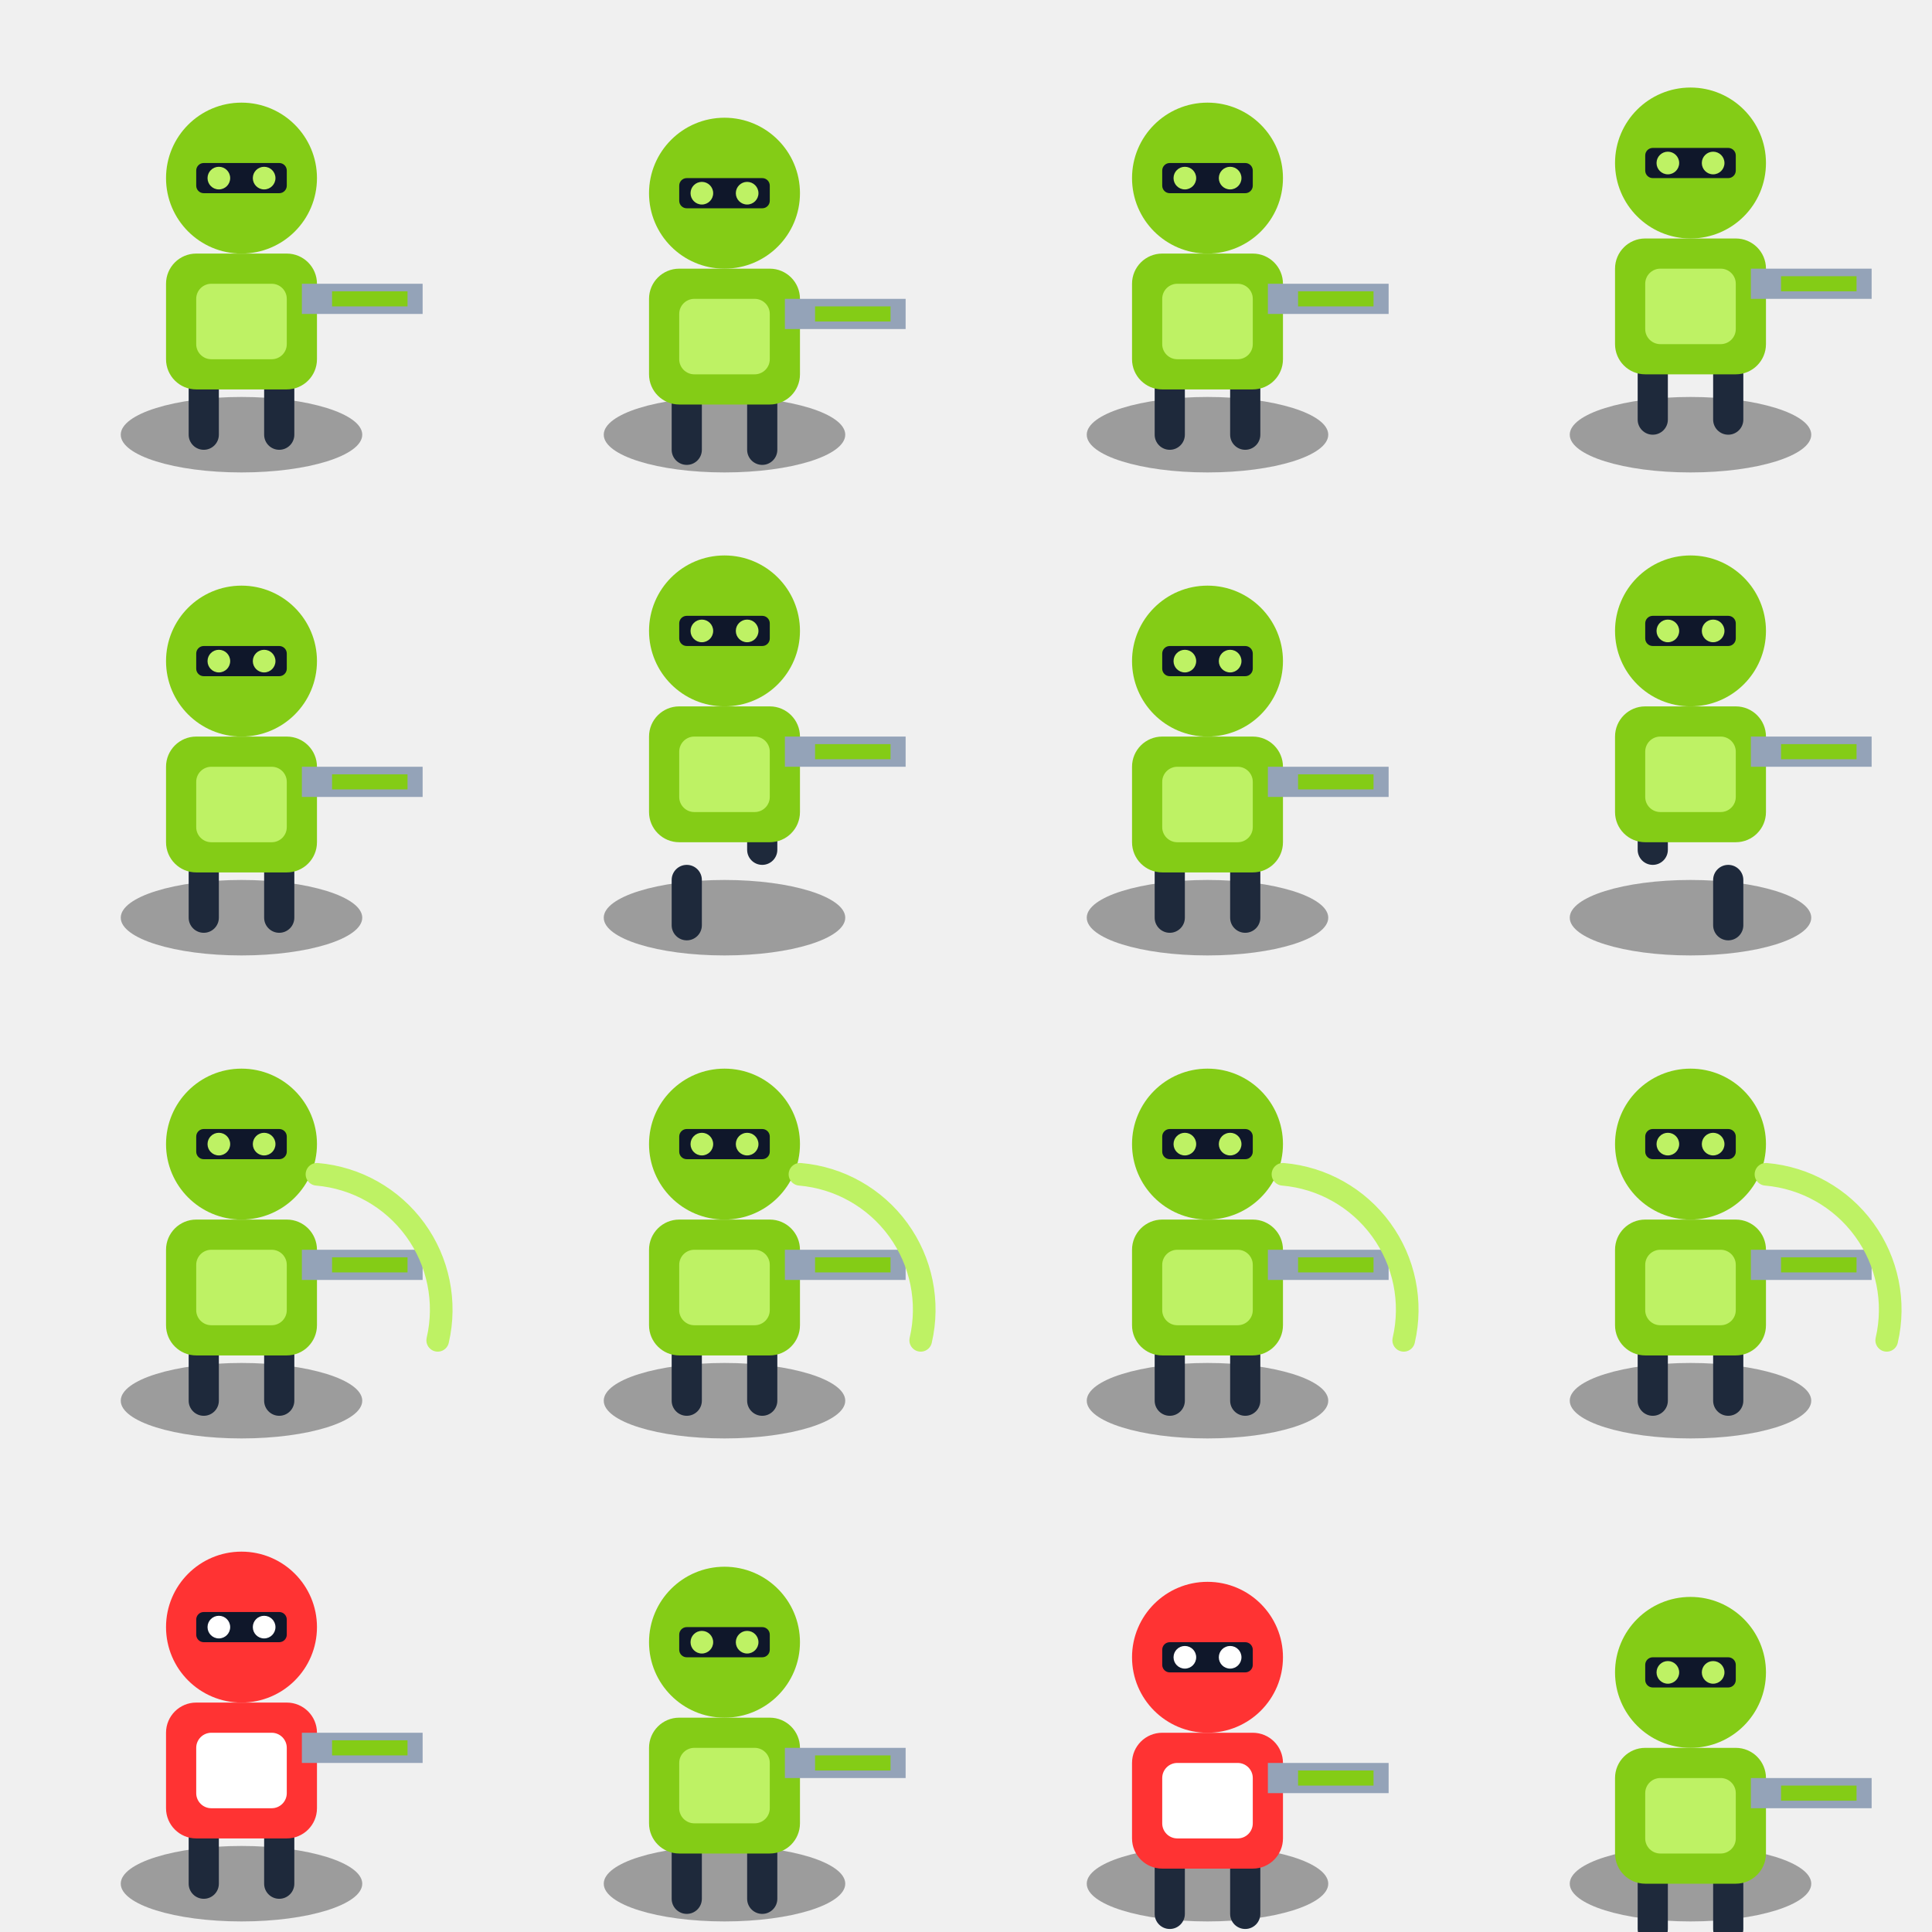
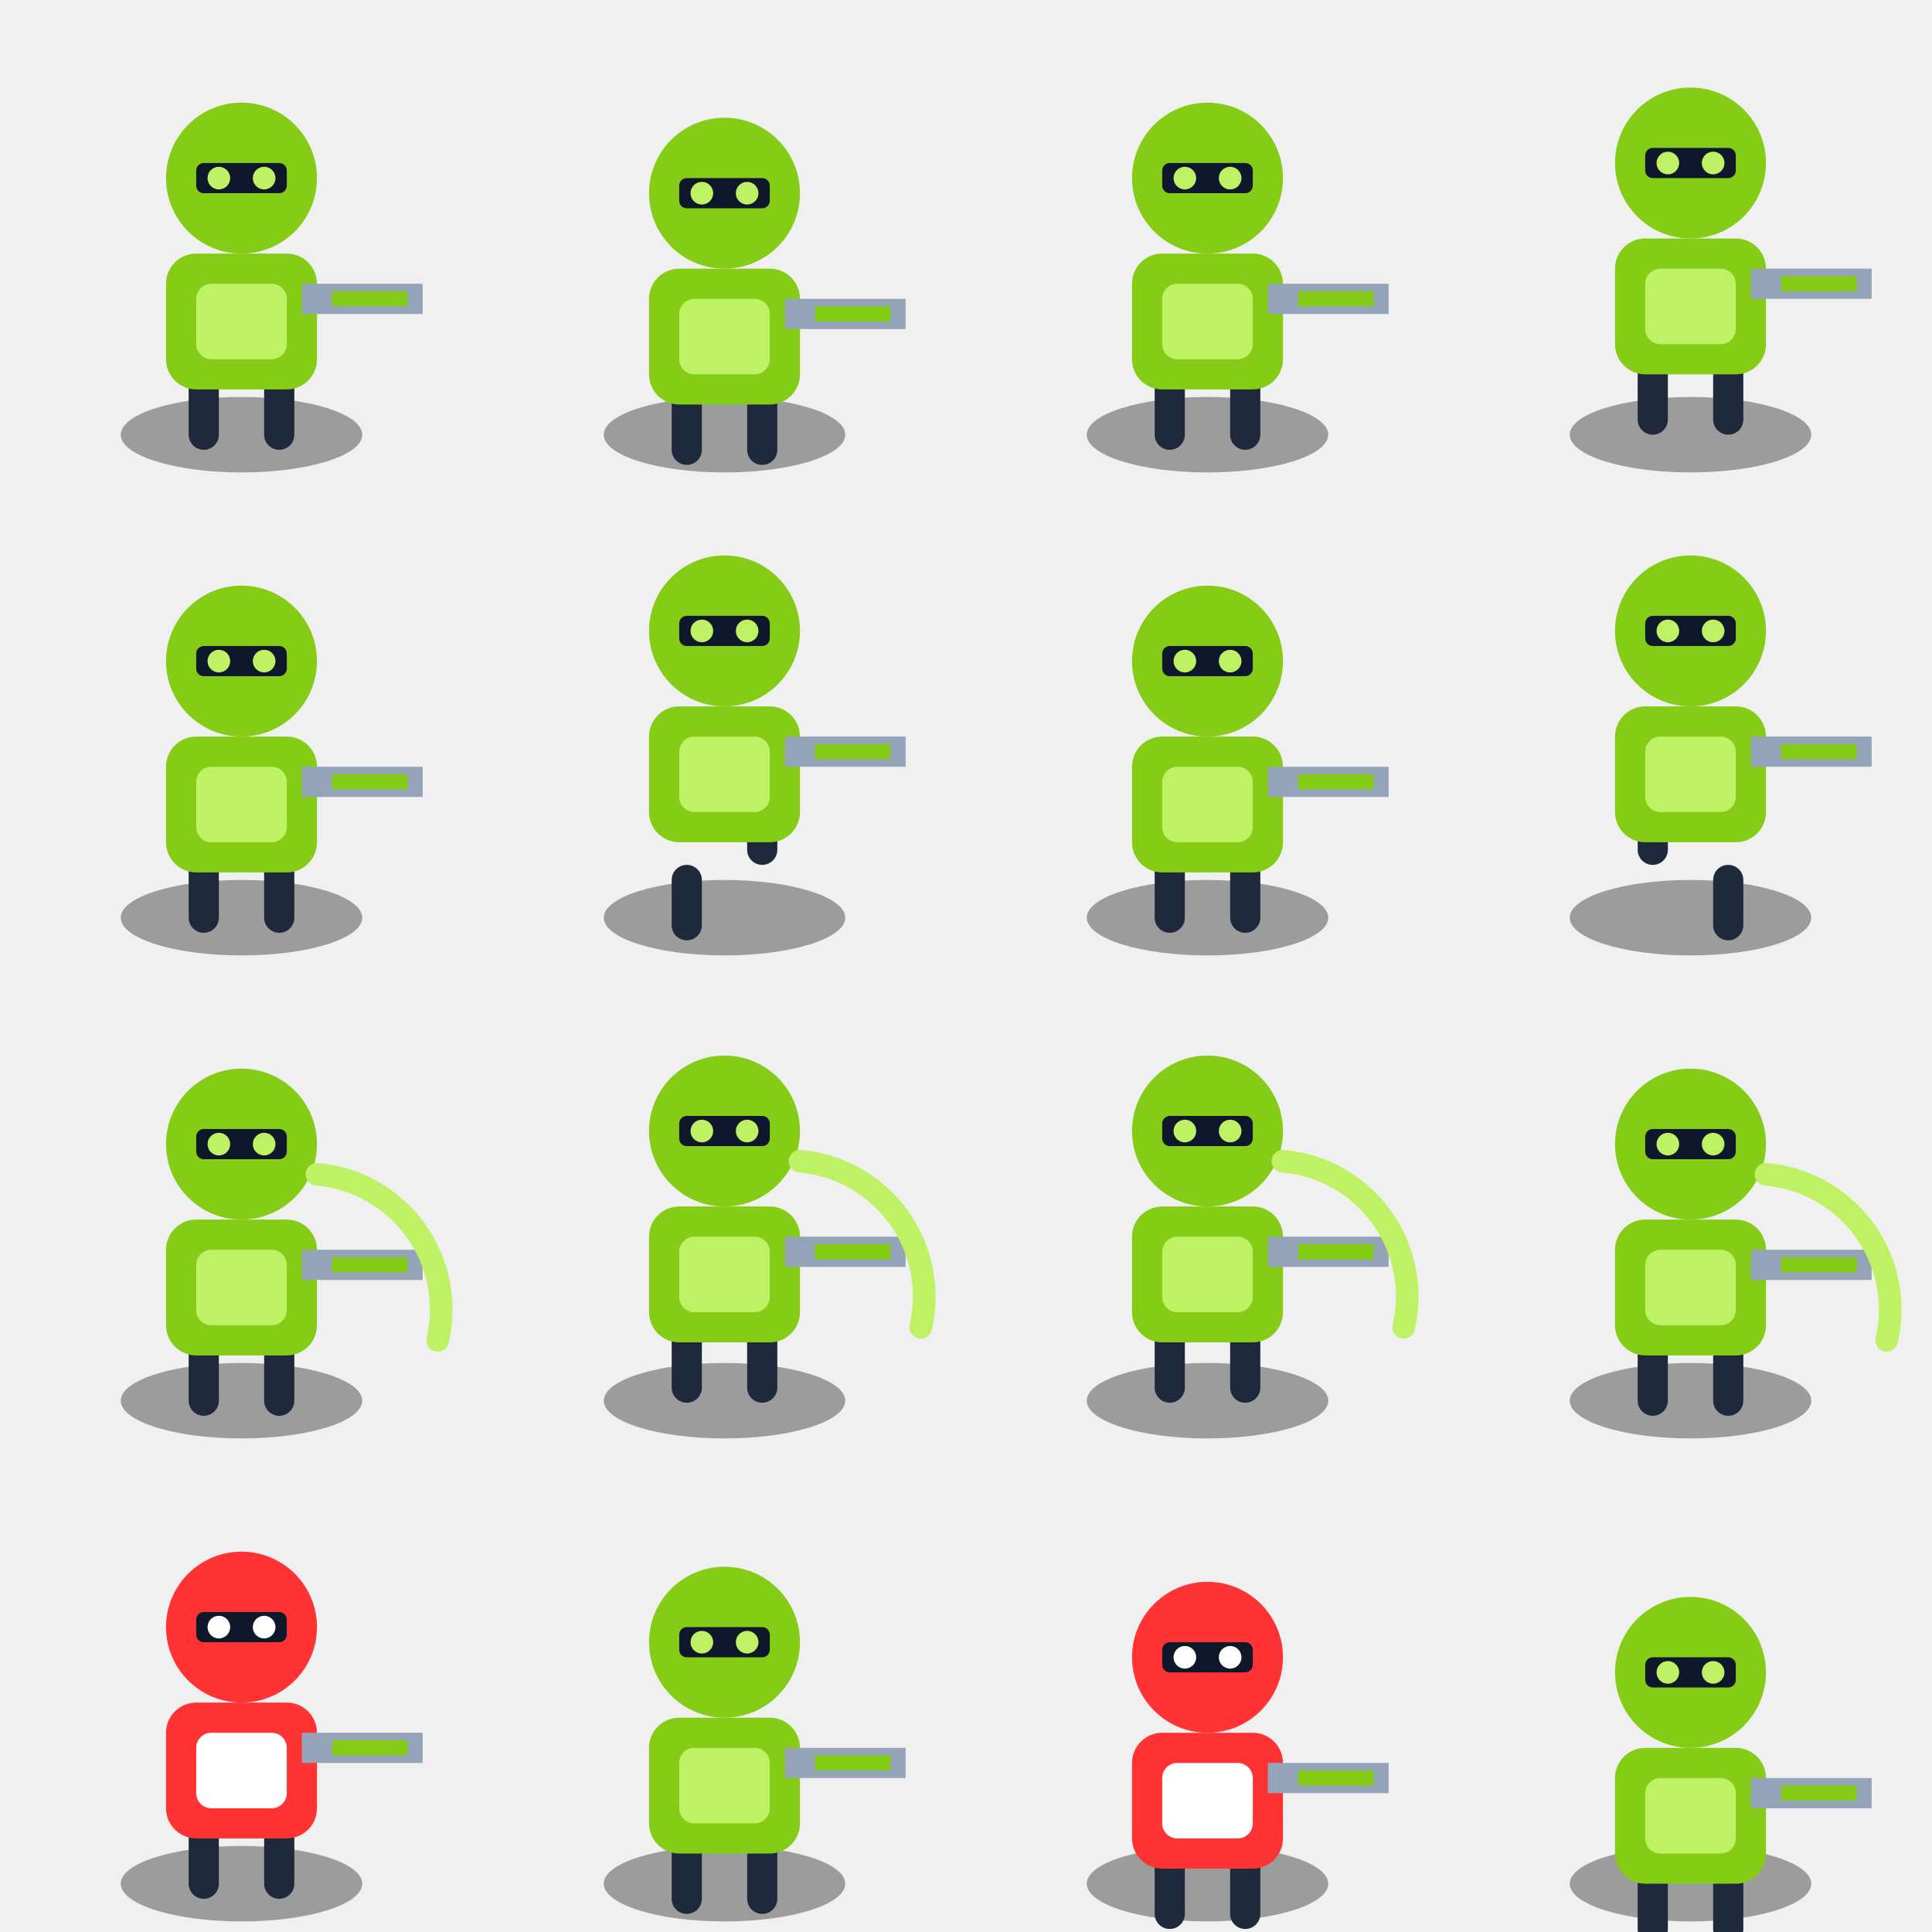
<svg xmlns="http://www.w3.org/2000/svg" viewBox="0 0 256 256" width="256" height="256">
  <defs>
    <filter id="glow" x="-20%" y="-20%" width="140%" height="140%">
      <feGaussianBlur stdDeviation="2" result="blur" />
      <feComposite in="SourceGraphic" in2="blur" operator="over" />
    </filter>
  </defs>
  <ellipse cx="32" cy="57.6" rx="16" ry="5" fill="rgba(0,0,0,0.35)" />
  <rect x="25" y="49.6" width="4" height="10" rx="2" fill="#1e293b" />
  <rect x="35" y="49.6" width="4" height="10" rx="2" fill="#1e293b" />
  <rect x="22" y="33.6" width="20" height="18" rx="4" fill="#84cc16" />
  <rect x="26" y="37.6" width="12" height="10" rx="2" fill="#bef264" />
  <circle cx="32" cy="23.6" r="10" fill="#84cc16" />
  <rect x="26" y="21.6" width="12" height="4" rx="1" fill="#0f172a" />
  <circle cx="29" cy="23.6" r="1.5" fill="#bef264" />
  <circle cx="35" cy="23.6" r="1.5" fill="#bef264" />
  <rect x="40" y="37.6" width="16" height="4" fill="#94a3b8" />
  <rect x="44" y="38.6" width="10" height="2" fill="#84cc16" />
  <ellipse cx="96" cy="57.6" rx="16" ry="5" fill="rgba(0,0,0,0.35)" />
  <rect x="89" y="51.6" width="4" height="10" rx="2" fill="#1e293b" />
  <rect x="99" y="51.6" width="4" height="10" rx="2" fill="#1e293b" />
  <rect x="86" y="35.6" width="20" height="18" rx="4" fill="#84cc16" />
  <rect x="90" y="39.6" width="12" height="10" rx="2" fill="#bef264" />
  <circle cx="96" cy="25.6" r="10" fill="#84cc16" />
  <rect x="90" y="23.6" width="12" height="4" rx="1" fill="#0f172a" />
  <circle cx="93" cy="25.6" r="1.5" fill="#bef264" />
  <circle cx="99" cy="25.6" r="1.5" fill="#bef264" />
  <rect x="104" y="39.6" width="16" height="4" fill="#94a3b8" />
  <rect x="108" y="40.6" width="10" height="2" fill="#84cc16" />
  <ellipse cx="160" cy="57.6" rx="16" ry="5" fill="rgba(0,0,0,0.35)" />
  <rect x="153" y="49.6" width="4" height="10" rx="2" fill="#1e293b" />
  <rect x="163" y="49.6" width="4" height="10" rx="2" fill="#1e293b" />
  <rect x="150" y="33.6" width="20" height="18" rx="4" fill="#84cc16" />
  <rect x="154" y="37.6" width="12" height="10" rx="2" fill="#bef264" />
  <circle cx="160" cy="23.6" r="10" fill="#84cc16" />
  <rect x="154" y="21.6" width="12" height="4" rx="1" fill="#0f172a" />
  <circle cx="157" cy="23.6" r="1.5" fill="#bef264" />
  <circle cx="163" cy="23.6" r="1.5" fill="#bef264" />
  <rect x="168" y="37.6" width="16" height="4" fill="#94a3b8" />
  <rect x="172" y="38.6" width="10" height="2" fill="#84cc16" />
  <ellipse cx="224" cy="57.6" rx="16" ry="5" fill="rgba(0,0,0,0.35)" />
  <rect x="217" y="47.6" width="4" height="10" rx="2" fill="#1e293b" />
  <rect x="227" y="47.6" width="4" height="10" rx="2" fill="#1e293b" />
  <rect x="214" y="31.6" width="20" height="18" rx="4" fill="#84cc16" />
  <rect x="218" y="35.6" width="12" height="10" rx="2" fill="#bef264" />
  <circle cx="224" cy="21.6" r="10" fill="#84cc16" />
  <rect x="218" y="19.6" width="12" height="4" rx="1" fill="#0f172a" />
  <circle cx="221" cy="21.6" r="1.5" fill="#bef264" />
  <circle cx="227" cy="21.6" r="1.5" fill="#bef264" />
  <rect x="232" y="35.6" width="16" height="4" fill="#94a3b8" />
  <rect x="236" y="36.6" width="10" height="2" fill="#84cc16" />
  <ellipse cx="32" cy="121.6" rx="16" ry="5" fill="rgba(0,0,0,0.35)" />
  <rect x="25" y="113.6" width="4" height="10" rx="2" fill="#1e293b" />
  <rect x="35" y="113.6" width="4" height="10" rx="2" fill="#1e293b" />
  <rect x="22" y="97.6" width="20" height="18" rx="4" fill="#84cc16" />
  <rect x="26" y="101.6" width="12" height="10" rx="2" fill="#bef264" />
  <circle cx="32" cy="87.6" r="10" fill="#84cc16" />
  <rect x="26" y="85.6" width="12" height="4" rx="1" fill="#0f172a" />
  <circle cx="29" cy="87.6" r="1.5" fill="#bef264" />
  <circle cx="35" cy="87.6" r="1.5" fill="#bef264" />
  <rect x="40" y="101.6" width="16" height="4" fill="#94a3b8" />
  <rect x="44" y="102.6" width="10" height="2" fill="#84cc16" />
  <ellipse cx="96" cy="121.6" rx="16" ry="5" fill="rgba(0,0,0,0.35)" />
  <rect x="89" y="114.6" width="4" height="10" rx="2" fill="#1e293b" />
  <rect x="99" y="104.6" width="4" height="10" rx="2" fill="#1e293b" />
  <rect x="86" y="93.6" width="20" height="18" rx="4" fill="#84cc16" />
  <rect x="90" y="97.6" width="12" height="10" rx="2" fill="#bef264" />
  <circle cx="96" cy="83.6" r="10" fill="#84cc16" />
  <rect x="90" y="81.6" width="12" height="4" rx="1" fill="#0f172a" />
  <circle cx="93" cy="83.6" r="1.5" fill="#bef264" />
  <circle cx="99" cy="83.6" r="1.5" fill="#bef264" />
  <rect x="104" y="97.6" width="16" height="4" fill="#94a3b8" />
  <rect x="108" y="98.6" width="10" height="2" fill="#84cc16" />
  <ellipse cx="160" cy="121.6" rx="16" ry="5" fill="rgba(0,0,0,0.35)" />
  <rect x="153" y="113.6" width="4" height="10" rx="2" fill="#1e293b" />
  <rect x="163" y="113.6" width="4" height="10" rx="2" fill="#1e293b" />
  <rect x="150" y="97.6" width="20" height="18" rx="4" fill="#84cc16" />
  <rect x="154" y="101.6" width="12" height="10" rx="2" fill="#bef264" />
  <circle cx="160" cy="87.6" r="10" fill="#84cc16" />
  <rect x="154" y="85.6" width="12" height="4" rx="1" fill="#0f172a" />
  <circle cx="157" cy="87.6" r="1.5" fill="#bef264" />
  <circle cx="163" cy="87.6" r="1.5" fill="#bef264" />
  <rect x="168" y="101.6" width="16" height="4" fill="#94a3b8" />
  <rect x="172" y="102.6" width="10" height="2" fill="#84cc16" />
  <ellipse cx="224" cy="121.6" rx="16" ry="5" fill="rgba(0,0,0,0.35)" />
  <rect x="217" y="104.6" width="4" height="10" rx="2" fill="#1e293b" />
  <rect x="227" y="114.6" width="4" height="10" rx="2" fill="#1e293b" />
  <rect x="214" y="93.6" width="20" height="18" rx="4" fill="#84cc16" />
  <rect x="218" y="97.6" width="12" height="10" rx="2" fill="#bef264" />
  <circle cx="224" cy="83.6" r="10" fill="#84cc16" />
  <rect x="218" y="81.6" width="12" height="4" rx="1" fill="#0f172a" />
  <circle cx="221" cy="83.6" r="1.5" fill="#bef264" />
  <circle cx="227" cy="83.6" r="1.5" fill="#bef264" />
  <rect x="232" y="97.6" width="16" height="4" fill="#94a3b8" />
  <rect x="236" y="98.6" width="10" height="2" fill="#84cc16" />
  <ellipse cx="32" cy="185.6" rx="16" ry="5" fill="rgba(0,0,0,0.35)" />
  <rect x="25" y="177.6" width="4" height="10" rx="2" fill="#1e293b" />
  <rect x="35" y="177.6" width="4" height="10" rx="2" fill="#1e293b" />
  <rect x="22" y="161.6" width="20" height="18" rx="4" fill="#84cc16" />
  <rect x="26" y="165.6" width="12" height="10" rx="2" fill="#bef264" />
  <circle cx="32" cy="151.6" r="10" fill="#84cc16" />
  <rect x="26" y="149.6" width="12" height="4" rx="1" fill="#0f172a" />
  <circle cx="29" cy="151.6" r="1.5" fill="#bef264" />
  <circle cx="35" cy="151.6" r="1.5" fill="#bef264" />
  <rect x="40" y="165.6" width="16" height="4" fill="#94a3b8" />
  <rect x="44" y="166.6" width="10" height="2" fill="#84cc16" />
  <path d="M 42 155.6 A 18 18 0 0 1 58 177.6" fill="none" stroke="#bef264" stroke-width="3" stroke-linecap="round" />
  <ellipse cx="96" cy="185.6" rx="16" ry="5" fill="rgba(0,0,0,0.35)" />
-   <rect x="89" y="177.6" width="4" height="10" rx="2" fill="#1e293b" />
-   <rect x="99" y="177.6" width="4" height="10" rx="2" fill="#1e293b" />
-   <rect x="86" y="161.6" width="20" height="18" rx="4" fill="#84cc16" />
-   <rect x="90" y="165.6" width="12" height="10" rx="2" fill="#bef264" />
-   <circle cx="96" cy="151.6" r="10" fill="#84cc16" />
-   <rect x="90" y="149.6" width="12" height="4" rx="1" fill="#0f172a" />
-   <circle cx="93" cy="151.6" r="1.5" fill="#bef264" />
-   <circle cx="99" cy="151.6" r="1.5" fill="#bef264" />
-   <rect x="104" y="165.6" width="16" height="4" fill="#94a3b8" />
-   <rect x="108" y="166.6" width="10" height="2" fill="#84cc16" />
-   <path d="M 106 155.6 A 18 18 0 0 1 122 177.6" fill="none" stroke="#bef264" stroke-width="3" stroke-linecap="round" />
+   <rect x="89" y="175.868" width="4" height="10" rx="2" fill="#1e293b" />
+   <rect x="99" y="175.868" width="4" height="10" rx="2" fill="#1e293b" />
+   <rect x="86" y="159.868" width="20" height="18" rx="4" fill="#84cc16" />
+   <rect x="90" y="163.868" width="12" height="10" rx="2" fill="#bef264" />
+   <circle cx="96" cy="149.868" r="10" fill="#84cc16" />
+   <rect x="90" y="147.868" width="12" height="4" rx="1" fill="#0f172a" />
+   <circle cx="93" cy="149.868" r="1.5" fill="#bef264" />
+   <circle cx="99" cy="149.868" r="1.5" fill="#bef264" />
+   <rect x="104" y="163.868" width="16" height="4" fill="#94a3b8" />
+   <rect x="108" y="164.868" width="10" height="2" fill="#84cc16" />
+   <path d="M 106 153.868 A 18 18 0 0 1 122 175.868" fill="none" stroke="#bef264" stroke-width="3" stroke-linecap="round" />
  <ellipse cx="160" cy="185.6" rx="16" ry="5" fill="rgba(0,0,0,0.35)" />
-   <rect x="153" y="177.6" width="4" height="10" rx="2" fill="#1e293b" />
-   <rect x="163" y="177.6" width="4" height="10" rx="2" fill="#1e293b" />
-   <rect x="150" y="161.6" width="20" height="18" rx="4" fill="#84cc16" />
-   <rect x="154" y="165.6" width="12" height="10" rx="2" fill="#bef264" />
-   <circle cx="160" cy="151.6" r="10" fill="#84cc16" />
-   <rect x="154" y="149.6" width="12" height="4" rx="1" fill="#0f172a" />
-   <circle cx="157" cy="151.6" r="1.5" fill="#bef264" />
-   <circle cx="163" cy="151.6" r="1.5" fill="#bef264" />
-   <rect x="168" y="165.6" width="16" height="4" fill="#94a3b8" />
-   <rect x="172" y="166.6" width="10" height="2" fill="#84cc16" />
-   <path d="M 170 155.6 A 18 18 0 0 1 186 177.6" fill="none" stroke="#bef264" stroke-width="3" stroke-linecap="round" />
+   <rect x="153" y="175.868" width="4" height="10" rx="2" fill="#1e293b" />
+   <rect x="163" y="175.868" width="4" height="10" rx="2" fill="#1e293b" />
+   <rect x="150" y="159.868" width="20" height="18" rx="4" fill="#84cc16" />
+   <rect x="154" y="163.868" width="12" height="10" rx="2" fill="#bef264" />
+   <circle cx="160" cy="149.868" r="10" fill="#84cc16" />
+   <rect x="154" y="147.868" width="12" height="4" rx="1" fill="#0f172a" />
+   <circle cx="157" cy="149.868" r="1.5" fill="#bef264" />
+   <circle cx="163" cy="149.868" r="1.5" fill="#bef264" />
+   <rect x="168" y="163.868" width="16" height="4" fill="#94a3b8" />
+   <rect x="172" y="164.868" width="10" height="2" fill="#84cc16" />
+   <path d="M 170 153.868 A 18 18 0 0 1 186 175.868" fill="none" stroke="#bef264" stroke-width="3" stroke-linecap="round" />
  <ellipse cx="224" cy="185.6" rx="16" ry="5" fill="rgba(0,0,0,0.35)" />
  <rect x="217" y="177.6" width="4" height="10" rx="2" fill="#1e293b" />
  <rect x="227" y="177.6" width="4" height="10" rx="2" fill="#1e293b" />
  <rect x="214" y="161.6" width="20" height="18" rx="4" fill="#84cc16" />
  <rect x="218" y="165.6" width="12" height="10" rx="2" fill="#bef264" />
  <circle cx="224" cy="151.6" r="10" fill="#84cc16" />
  <rect x="218" y="149.6" width="12" height="4" rx="1" fill="#0f172a" />
  <circle cx="221" cy="151.6" r="1.5" fill="#bef264" />
  <circle cx="227" cy="151.6" r="1.5" fill="#bef264" />
  <rect x="232" y="165.6" width="16" height="4" fill="#94a3b8" />
  <rect x="236" y="166.6" width="10" height="2" fill="#84cc16" />
  <path d="M 234 155.6 A 18 18 0 0 1 250 177.6" fill="none" stroke="#bef264" stroke-width="3" stroke-linecap="round" />
  <ellipse cx="32" cy="249.6" rx="16" ry="5" fill="rgba(0,0,0,0.35)" />
  <rect x="25" y="241.6" width="4" height="10" rx="2" fill="#1e293b" />
  <rect x="35" y="241.6" width="4" height="10" rx="2" fill="#1e293b" />
  <rect x="22" y="225.6" width="20" height="18" rx="4" fill="#ff3333" />
  <rect x="26" y="229.6" width="12" height="10" rx="2" fill="#ffffff" />
  <circle cx="32" cy="215.6" r="10" fill="#ff3333" />
  <rect x="26" y="213.6" width="12" height="4" rx="1" fill="#0f172a" />
  <circle cx="29" cy="215.6" r="1.5" fill="#ffffff" />
  <circle cx="35" cy="215.6" r="1.5" fill="#ffffff" />
  <rect x="40" y="229.6" width="16" height="4" fill="#94a3b8" />
  <rect x="44" y="230.6" width="10" height="2" fill="#84cc16" />
  <ellipse cx="96" cy="249.6" rx="16" ry="5" fill="rgba(0,0,0,0.35)" />
  <rect x="89" y="243.6" width="4" height="10" rx="2" fill="#1e293b" />
  <rect x="99" y="243.6" width="4" height="10" rx="2" fill="#1e293b" />
  <rect x="86" y="227.6" width="20" height="18" rx="4" fill="#84cc16" />
  <rect x="90" y="231.6" width="12" height="10" rx="2" fill="#bef264" />
  <circle cx="96" cy="217.6" r="10" fill="#84cc16" />
  <rect x="90" y="215.6" width="12" height="4" rx="1" fill="#0f172a" />
  <circle cx="93" cy="217.6" r="1.5" fill="#bef264" />
  <circle cx="99" cy="217.6" r="1.5" fill="#bef264" />
  <rect x="104" y="231.6" width="16" height="4" fill="#94a3b8" />
  <rect x="108" y="232.6" width="10" height="2" fill="#84cc16" />
  <ellipse cx="160" cy="249.6" rx="16" ry="5" fill="rgba(0,0,0,0.35)" />
  <rect x="153" y="245.6" width="4" height="10" rx="2" fill="#1e293b" />
  <rect x="163" y="245.6" width="4" height="10" rx="2" fill="#1e293b" />
  <rect x="150" y="229.6" width="20" height="18" rx="4" fill="#ff3333" />
  <rect x="154" y="233.6" width="12" height="10" rx="2" fill="#ffffff" />
  <circle cx="160" cy="219.6" r="10" fill="#ff3333" />
  <rect x="154" y="217.6" width="12" height="4" rx="1" fill="#0f172a" />
  <circle cx="157" cy="219.6" r="1.5" fill="#ffffff" />
  <circle cx="163" cy="219.6" r="1.5" fill="#ffffff" />
  <rect x="168" y="233.6" width="16" height="4" fill="#94a3b8" />
  <rect x="172" y="234.6" width="10" height="2" fill="#84cc16" />
  <ellipse cx="224" cy="249.6" rx="16" ry="5" fill="rgba(0,0,0,0.35)" />
  <rect x="217" y="247.6" width="4" height="10" rx="2" fill="#1e293b" />
  <rect x="227" y="247.6" width="4" height="10" rx="2" fill="#1e293b" />
  <rect x="214" y="231.6" width="20" height="18" rx="4" fill="#84cc16" />
  <rect x="218" y="235.6" width="12" height="10" rx="2" fill="#bef264" />
  <circle cx="224" cy="221.6" r="10" fill="#84cc16" />
  <rect x="218" y="219.6" width="12" height="4" rx="1" fill="#0f172a" />
  <circle cx="221" cy="221.6" r="1.5" fill="#bef264" />
  <circle cx="227" cy="221.6" r="1.5" fill="#bef264" />
  <rect x="232" y="235.6" width="16" height="4" fill="#94a3b8" />
  <rect x="236" y="236.6" width="10" height="2" fill="#84cc16" />
</svg>
